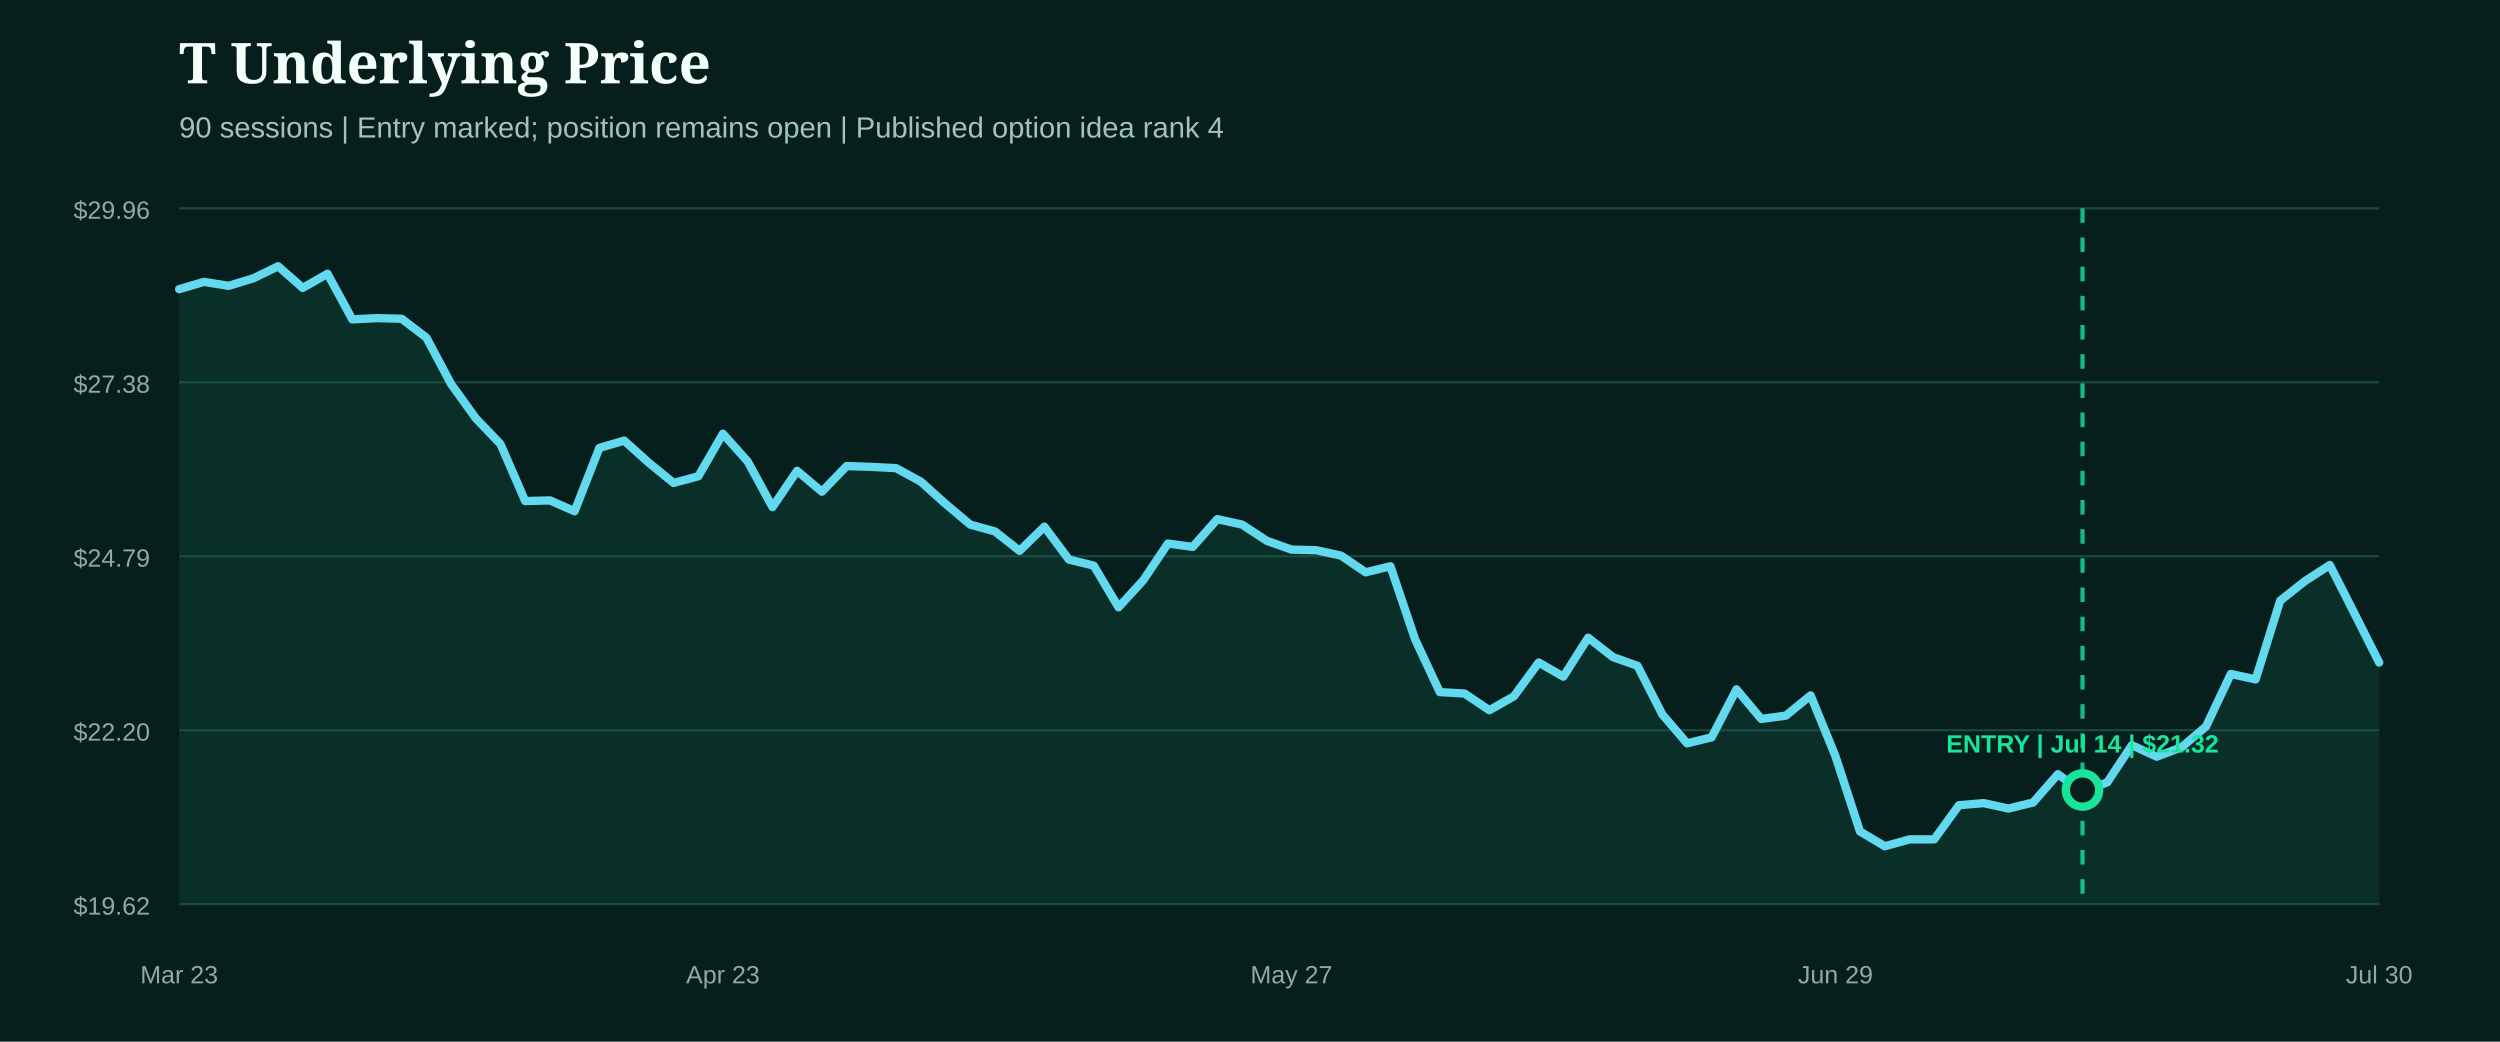
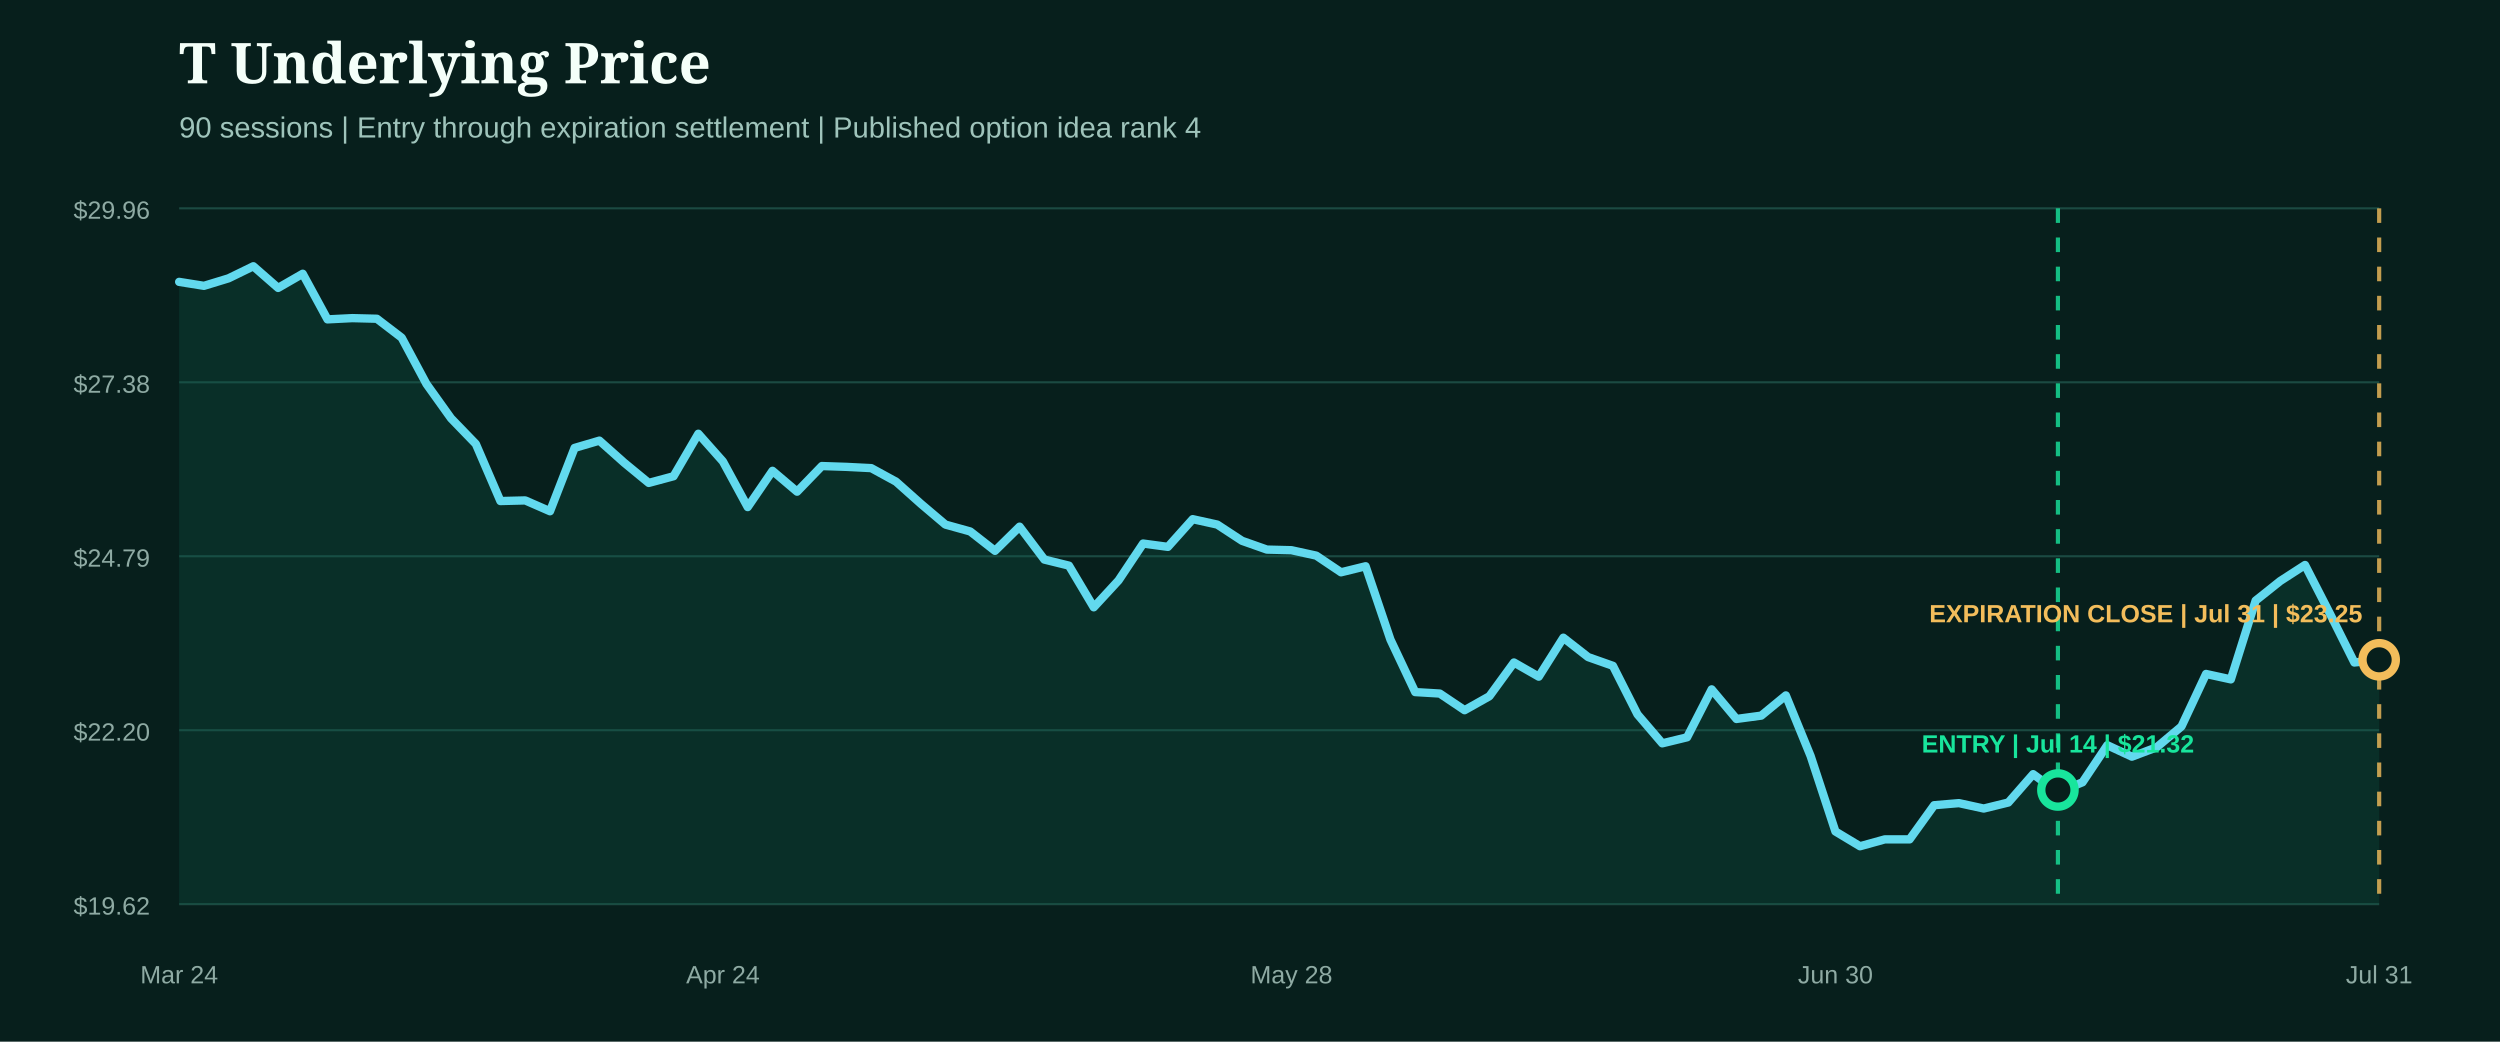
- <svg xmlns="http://www.w3.org/2000/svg" width="1200" height="500" viewBox="0 0 1200 500" role="img" aria-label="T underlying price from entry">
+ <svg xmlns="http://www.w3.org/2000/svg" width="1200" height="500" viewBox="0 0 1200 500" role="img" aria-label="T underlying price from entry through expiration close">
  <rect width="1200" height="500" fill="#071f1c" />
  <style>.head{fill:#f4fff9;font:800 27px Georgia,serif}.sub{fill:#9fc4bb;font:14px Arial,sans-serif}.axis{fill:#8eaaa3;font:12px Arial,sans-serif}.marker{font:800 12px Arial,sans-serif}</style>
  <text x="86" y="40" class="head">T Underlying Price</text>
-   <text x="86" y="66" class="sub">90 sessions | Entry marked; position remains open | Published option idea rank 4</text>
+   <text x="86" y="66" class="sub">90 sessions | Entry through expiration settlement | Published option idea rank 4</text>
  <line x1="86" x2="1142" y1="100.0" y2="100.0" stroke="#1b4a42" stroke-width="1" />
  <text x="72" y="105.0" text-anchor="end" class="axis">$29.96</text>
  <line x1="86" x2="1142" y1="183.5" y2="183.5" stroke="#1b4a42" stroke-width="1" />
  <text x="72" y="188.5" text-anchor="end" class="axis">$27.38</text>
  <line x1="86" x2="1142" y1="267.0" y2="267.0" stroke="#1b4a42" stroke-width="1" />
  <text x="72" y="272.0" text-anchor="end" class="axis">$24.79</text>
  <line x1="86" x2="1142" y1="350.5" y2="350.5" stroke="#1b4a42" stroke-width="1" />
  <text x="72" y="355.5" text-anchor="end" class="axis">$22.20</text>
  <line x1="86" x2="1142" y1="434.0" y2="434.0" stroke="#1b4a42" stroke-width="1" />
  <text x="72" y="439.0" text-anchor="end" class="axis">$19.62</text>
-   <path d="M86.0,138.8 L97.9,135.3 L109.7,137.2 L121.6,133.6 L133.5,127.8 L145.3,138.2 L157.2,131.4 L169.1,153.3 L180.9,152.7 L192.8,153.0 L204.7,162.1 L216.5,184.3 L228.4,200.8 L240.2,213.1 L252.1,240.5 L264.0,240.2 L275.8,245.4 L287.7,215.0 L299.6,211.5 L311.4,222.1 L323.3,231.8 L335.2,228.6 L347.0,208.2 L358.9,221.5 L370.8,243.4 L382.6,226.0 L394.5,236.0 L406.4,223.7 L418.2,224.1 L430.1,224.7 L442.0,231.2 L453.8,241.8 L465.7,251.8 L477.6,255.1 L489.4,264.4 L501.3,252.8 L513.1,268.6 L525.0,271.5 L536.9,291.5 L548.7,278.6 L560.6,260.9 L572.5,262.5 L584.3,249.2 L596.2,251.8 L608.1,259.6 L619.9,263.8 L631.8,264.1 L643.7,266.7 L655.5,274.7 L667.4,271.8 L679.3,307.0 L691.1,332.2 L703.0,332.9 L714.9,340.9 L726.7,334.2 L738.6,318.0 L750.4,324.8 L762.3,306.1 L774.2,315.4 L786.0,319.6 L797.9,342.9 L809.8,356.8 L821.6,353.9 L833.5,330.9 L845.4,345.1 L857.2,343.5 L869.1,333.8 L881.0,362.9 L892.8,399.1 L904.7,406.2 L916.6,402.9 L928.4,402.9 L940.3,386.5 L952.2,385.5 L964.0,388.1 L975.9,385.2 L987.8,371.6 L999.6,380.3 L1011.5,375.5 L1023.3,357.7 L1035.2,363.2 L1047.1,358.7 L1058.9,348.7 L1070.8,323.5 L1082.7,326.1 L1094.5,288.3 L1106.4,278.9 L1118.3,271.2 L1130.1,294.4 L1142.0,318.0 L1142.0,434.0 L86.0,434.0 Z" fill="#0f5949" opacity="0.28" />
-   <path d="M86.0,138.8 L97.9,135.3 L109.7,137.2 L121.6,133.6 L133.5,127.8 L145.3,138.2 L157.2,131.4 L169.1,153.3 L180.9,152.7 L192.8,153.0 L204.7,162.1 L216.5,184.3 L228.4,200.8 L240.2,213.1 L252.1,240.5 L264.0,240.2 L275.8,245.4 L287.7,215.0 L299.6,211.5 L311.4,222.1 L323.3,231.8 L335.2,228.6 L347.0,208.2 L358.9,221.5 L370.8,243.4 L382.6,226.0 L394.5,236.0 L406.4,223.7 L418.2,224.1 L430.1,224.7 L442.0,231.2 L453.8,241.8 L465.7,251.8 L477.6,255.1 L489.4,264.4 L501.3,252.8 L513.1,268.6 L525.0,271.5 L536.9,291.5 L548.7,278.6 L560.6,260.9 L572.5,262.5 L584.3,249.2 L596.2,251.8 L608.1,259.6 L619.9,263.8 L631.8,264.1 L643.7,266.7 L655.5,274.7 L667.4,271.8 L679.3,307.0 L691.1,332.2 L703.0,332.9 L714.9,340.9 L726.7,334.2 L738.6,318.0 L750.4,324.8 L762.3,306.1 L774.2,315.4 L786.0,319.6 L797.9,342.9 L809.8,356.8 L821.6,353.9 L833.5,330.9 L845.4,345.1 L857.2,343.5 L869.1,333.8 L881.0,362.9 L892.8,399.1 L904.7,406.2 L916.6,402.9 L928.4,402.9 L940.3,386.5 L952.2,385.5 L964.0,388.1 L975.9,385.2 L987.8,371.6 L999.6,380.3 L1011.5,375.5 L1023.3,357.7 L1035.2,363.2 L1047.1,358.7 L1058.9,348.7 L1070.8,323.5 L1082.7,326.1 L1094.5,288.3 L1106.4,278.9 L1118.3,271.2 L1130.1,294.4 L1142.0,318.0" fill="none" stroke="#62d9ee" stroke-width="4" stroke-linecap="round" stroke-linejoin="round" />
+   <path d="M86.0,135.3 L97.9,137.2 L109.7,133.6 L121.6,127.8 L133.5,138.2 L145.3,131.4 L157.2,153.3 L169.1,152.7 L180.9,153.0 L192.8,162.1 L204.7,184.3 L216.5,200.8 L228.4,213.1 L240.2,240.5 L252.1,240.2 L264.0,245.4 L275.8,215.0 L287.7,211.5 L299.6,222.1 L311.4,231.8 L323.3,228.6 L335.2,208.2 L347.0,221.5 L358.9,243.4 L370.8,226.0 L382.6,236.0 L394.5,223.7 L406.4,224.1 L418.2,224.7 L430.1,231.2 L442.0,241.8 L453.8,251.8 L465.7,255.1 L477.6,264.4 L489.4,252.8 L501.3,268.6 L513.1,271.5 L525.0,291.5 L536.9,278.6 L548.7,260.9 L560.6,262.5 L572.5,249.2 L584.3,251.8 L596.2,259.6 L608.1,263.8 L619.9,264.1 L631.8,266.7 L643.7,274.7 L655.5,271.8 L667.4,307.0 L679.3,332.2 L691.1,332.9 L703.0,340.9 L714.9,334.2 L726.7,318.0 L738.6,324.8 L750.4,306.1 L762.3,315.4 L774.2,319.6 L786.0,342.9 L797.9,356.8 L809.8,353.9 L821.6,330.9 L833.5,345.1 L845.4,343.5 L857.2,333.8 L869.1,362.9 L881.0,399.1 L892.8,406.2 L904.7,402.9 L916.6,402.9 L928.4,386.5 L940.3,385.5 L952.2,388.1 L964.0,385.2 L975.9,371.6 L987.8,380.3 L999.6,375.5 L1011.5,357.7 L1023.3,363.2 L1035.2,358.7 L1047.1,348.7 L1058.9,323.5 L1070.8,326.1 L1082.7,288.3 L1094.5,278.9 L1106.4,271.2 L1118.3,294.4 L1130.1,318.0 L1142.0,316.7 L1142.0,434.0 L86.0,434.0 Z" fill="#0f5949" opacity="0.28" />
+   <path d="M86.0,135.3 L97.9,137.2 L109.7,133.6 L121.6,127.8 L133.5,138.2 L145.3,131.4 L157.2,153.3 L169.1,152.7 L180.9,153.0 L192.8,162.1 L204.7,184.3 L216.5,200.8 L228.4,213.1 L240.2,240.5 L252.1,240.2 L264.0,245.4 L275.8,215.0 L287.7,211.5 L299.6,222.1 L311.4,231.8 L323.3,228.6 L335.2,208.2 L347.0,221.5 L358.9,243.4 L370.8,226.0 L382.6,236.0 L394.5,223.7 L406.4,224.1 L418.2,224.7 L430.1,231.2 L442.0,241.8 L453.8,251.8 L465.7,255.1 L477.6,264.4 L489.4,252.8 L501.3,268.6 L513.1,271.5 L525.0,291.5 L536.9,278.6 L548.7,260.9 L560.6,262.5 L572.5,249.2 L584.3,251.8 L596.2,259.6 L608.1,263.8 L619.9,264.1 L631.8,266.7 L643.7,274.7 L655.5,271.8 L667.4,307.0 L679.3,332.2 L691.1,332.9 L703.0,340.9 L714.9,334.2 L726.7,318.0 L738.6,324.8 L750.4,306.1 L762.3,315.4 L774.2,319.6 L786.0,342.9 L797.9,356.8 L809.8,353.9 L821.6,330.9 L833.5,345.1 L845.4,343.5 L857.2,333.8 L869.1,362.9 L881.0,399.1 L892.8,406.2 L904.7,402.9 L916.6,402.9 L928.4,386.5 L940.3,385.5 L952.2,388.1 L964.0,385.2 L975.9,371.6 L987.8,380.3 L999.6,375.5 L1011.5,357.7 L1023.3,363.2 L1035.2,358.7 L1047.1,348.7 L1058.9,323.5 L1070.8,326.1 L1082.7,288.3 L1094.5,278.9 L1106.4,271.2 L1118.3,294.4 L1130.1,318.0 L1142.0,316.7" fill="none" stroke="#62d9ee" stroke-width="4" stroke-linecap="round" stroke-linejoin="round" />
  <g>
-     <line x1="999.6" x2="999.6" y1="100" y2="434" stroke="#18e59c" stroke-width="2" stroke-dasharray="7 7" opacity="0.8" />
-     <circle cx="999.6" cy="379.2" r="8" fill="#071f1c" stroke="#18e59c" stroke-width="4" />
-     <text x="999.6" y="361.2" text-anchor="middle" class="marker" fill="#18e59c">ENTRY | Jul 14 | $21.32</text>
+     <line x1="987.8" x2="987.8" y1="100" y2="434" stroke="#18e59c" stroke-width="2" stroke-dasharray="7 7" opacity="0.8" />
+     <circle cx="987.8" cy="379.2" r="8" fill="#071f1c" stroke="#18e59c" stroke-width="4" />
+     <text x="987.8" y="361.2" text-anchor="middle" class="marker" fill="#18e59c">ENTRY | Jul 14 | $21.32</text>
  </g>
-   <text x="86.0" y="472" text-anchor="middle" class="axis">Mar 23</text>
-   <text x="347.0" y="472" text-anchor="middle" class="axis">Apr 23</text>
-   <text x="619.9" y="472" text-anchor="middle" class="axis">May 27</text>
-   <text x="881.0" y="472" text-anchor="middle" class="axis">Jun 29</text>
-   <text x="1142.0" y="472" text-anchor="middle" class="axis">Jul 30</text>
+   <g>
+     <line x1="1142.0" x2="1142.0" y1="100" y2="434" stroke="#f3bd5b" stroke-width="2" stroke-dasharray="7 7" opacity="0.8" />
+     <circle cx="1142.0" cy="316.7" r="8" fill="#071f1c" stroke="#f3bd5b" stroke-width="4" />
+     <text x="1030.0" y="298.7" text-anchor="middle" class="marker" fill="#f3bd5b">EXPIRATION CLOSE | Jul 31 | $23.25</text>
+   </g>
+   <text x="86.0" y="472" text-anchor="middle" class="axis">Mar 24</text>
+   <text x="347.0" y="472" text-anchor="middle" class="axis">Apr 24</text>
+   <text x="619.9" y="472" text-anchor="middle" class="axis">May 28</text>
+   <text x="881.0" y="472" text-anchor="middle" class="axis">Jun 30</text>
+   <text x="1142.0" y="472" text-anchor="middle" class="axis">Jul 31</text>
</svg>
